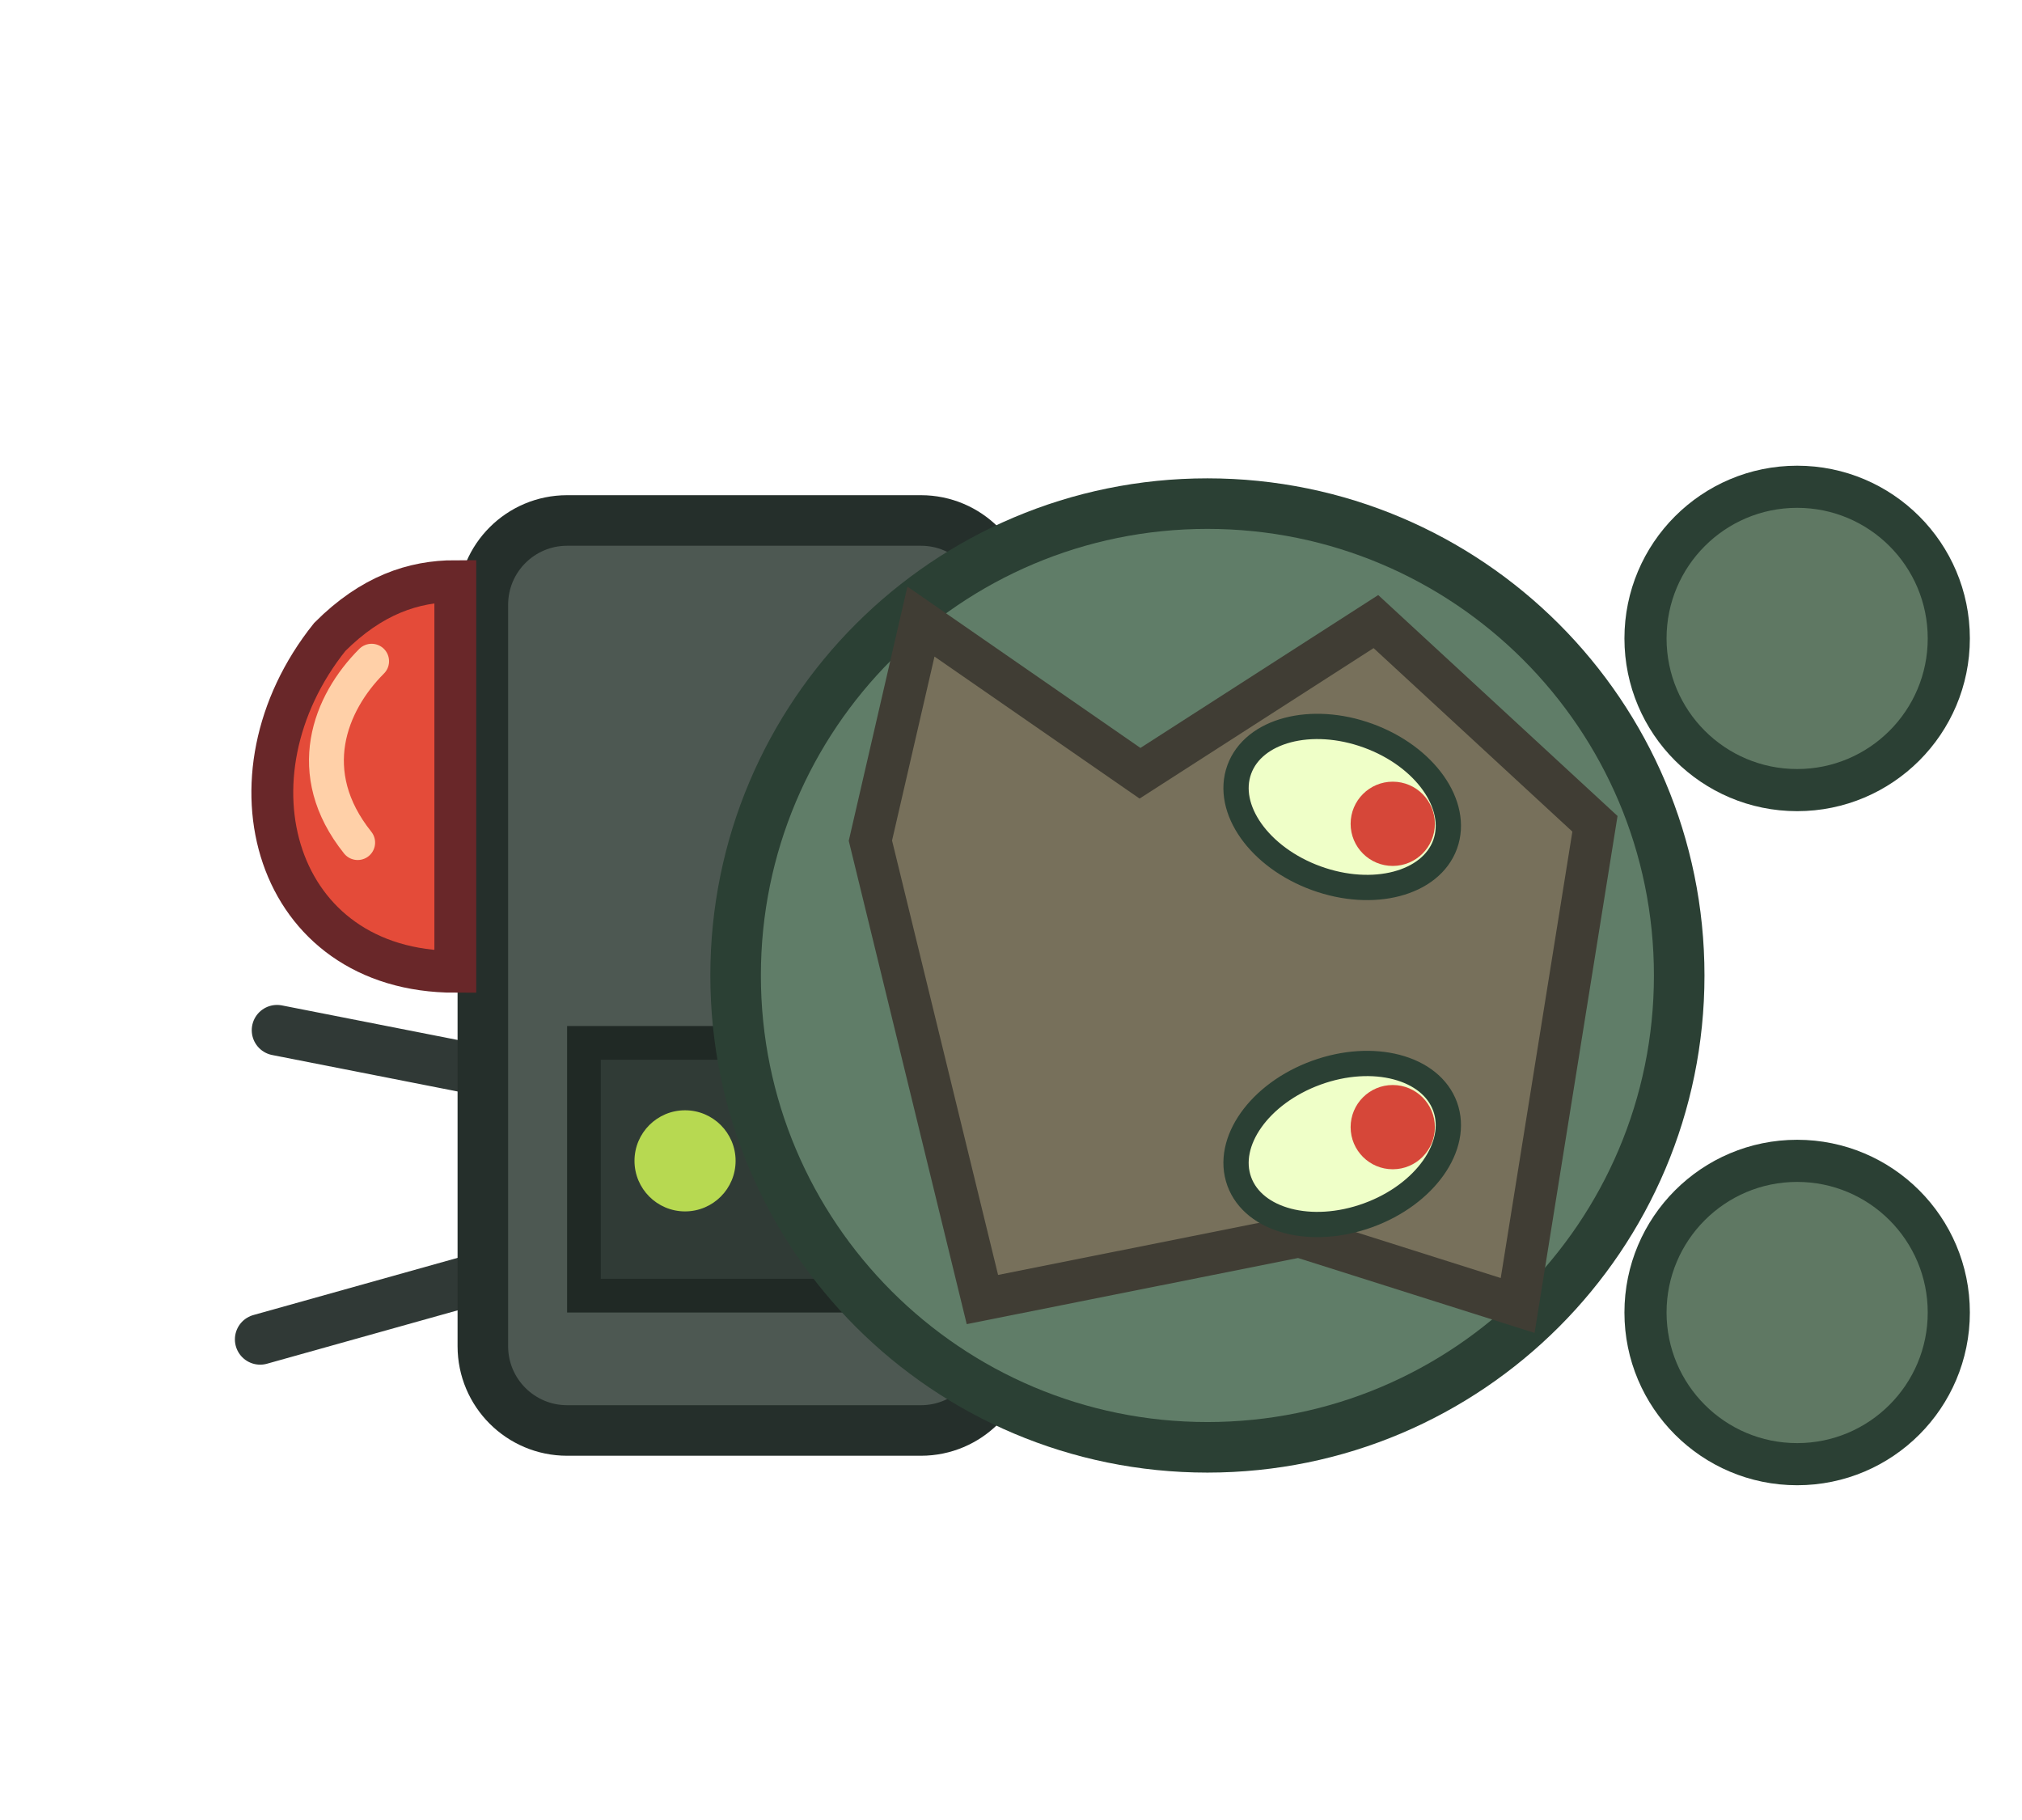
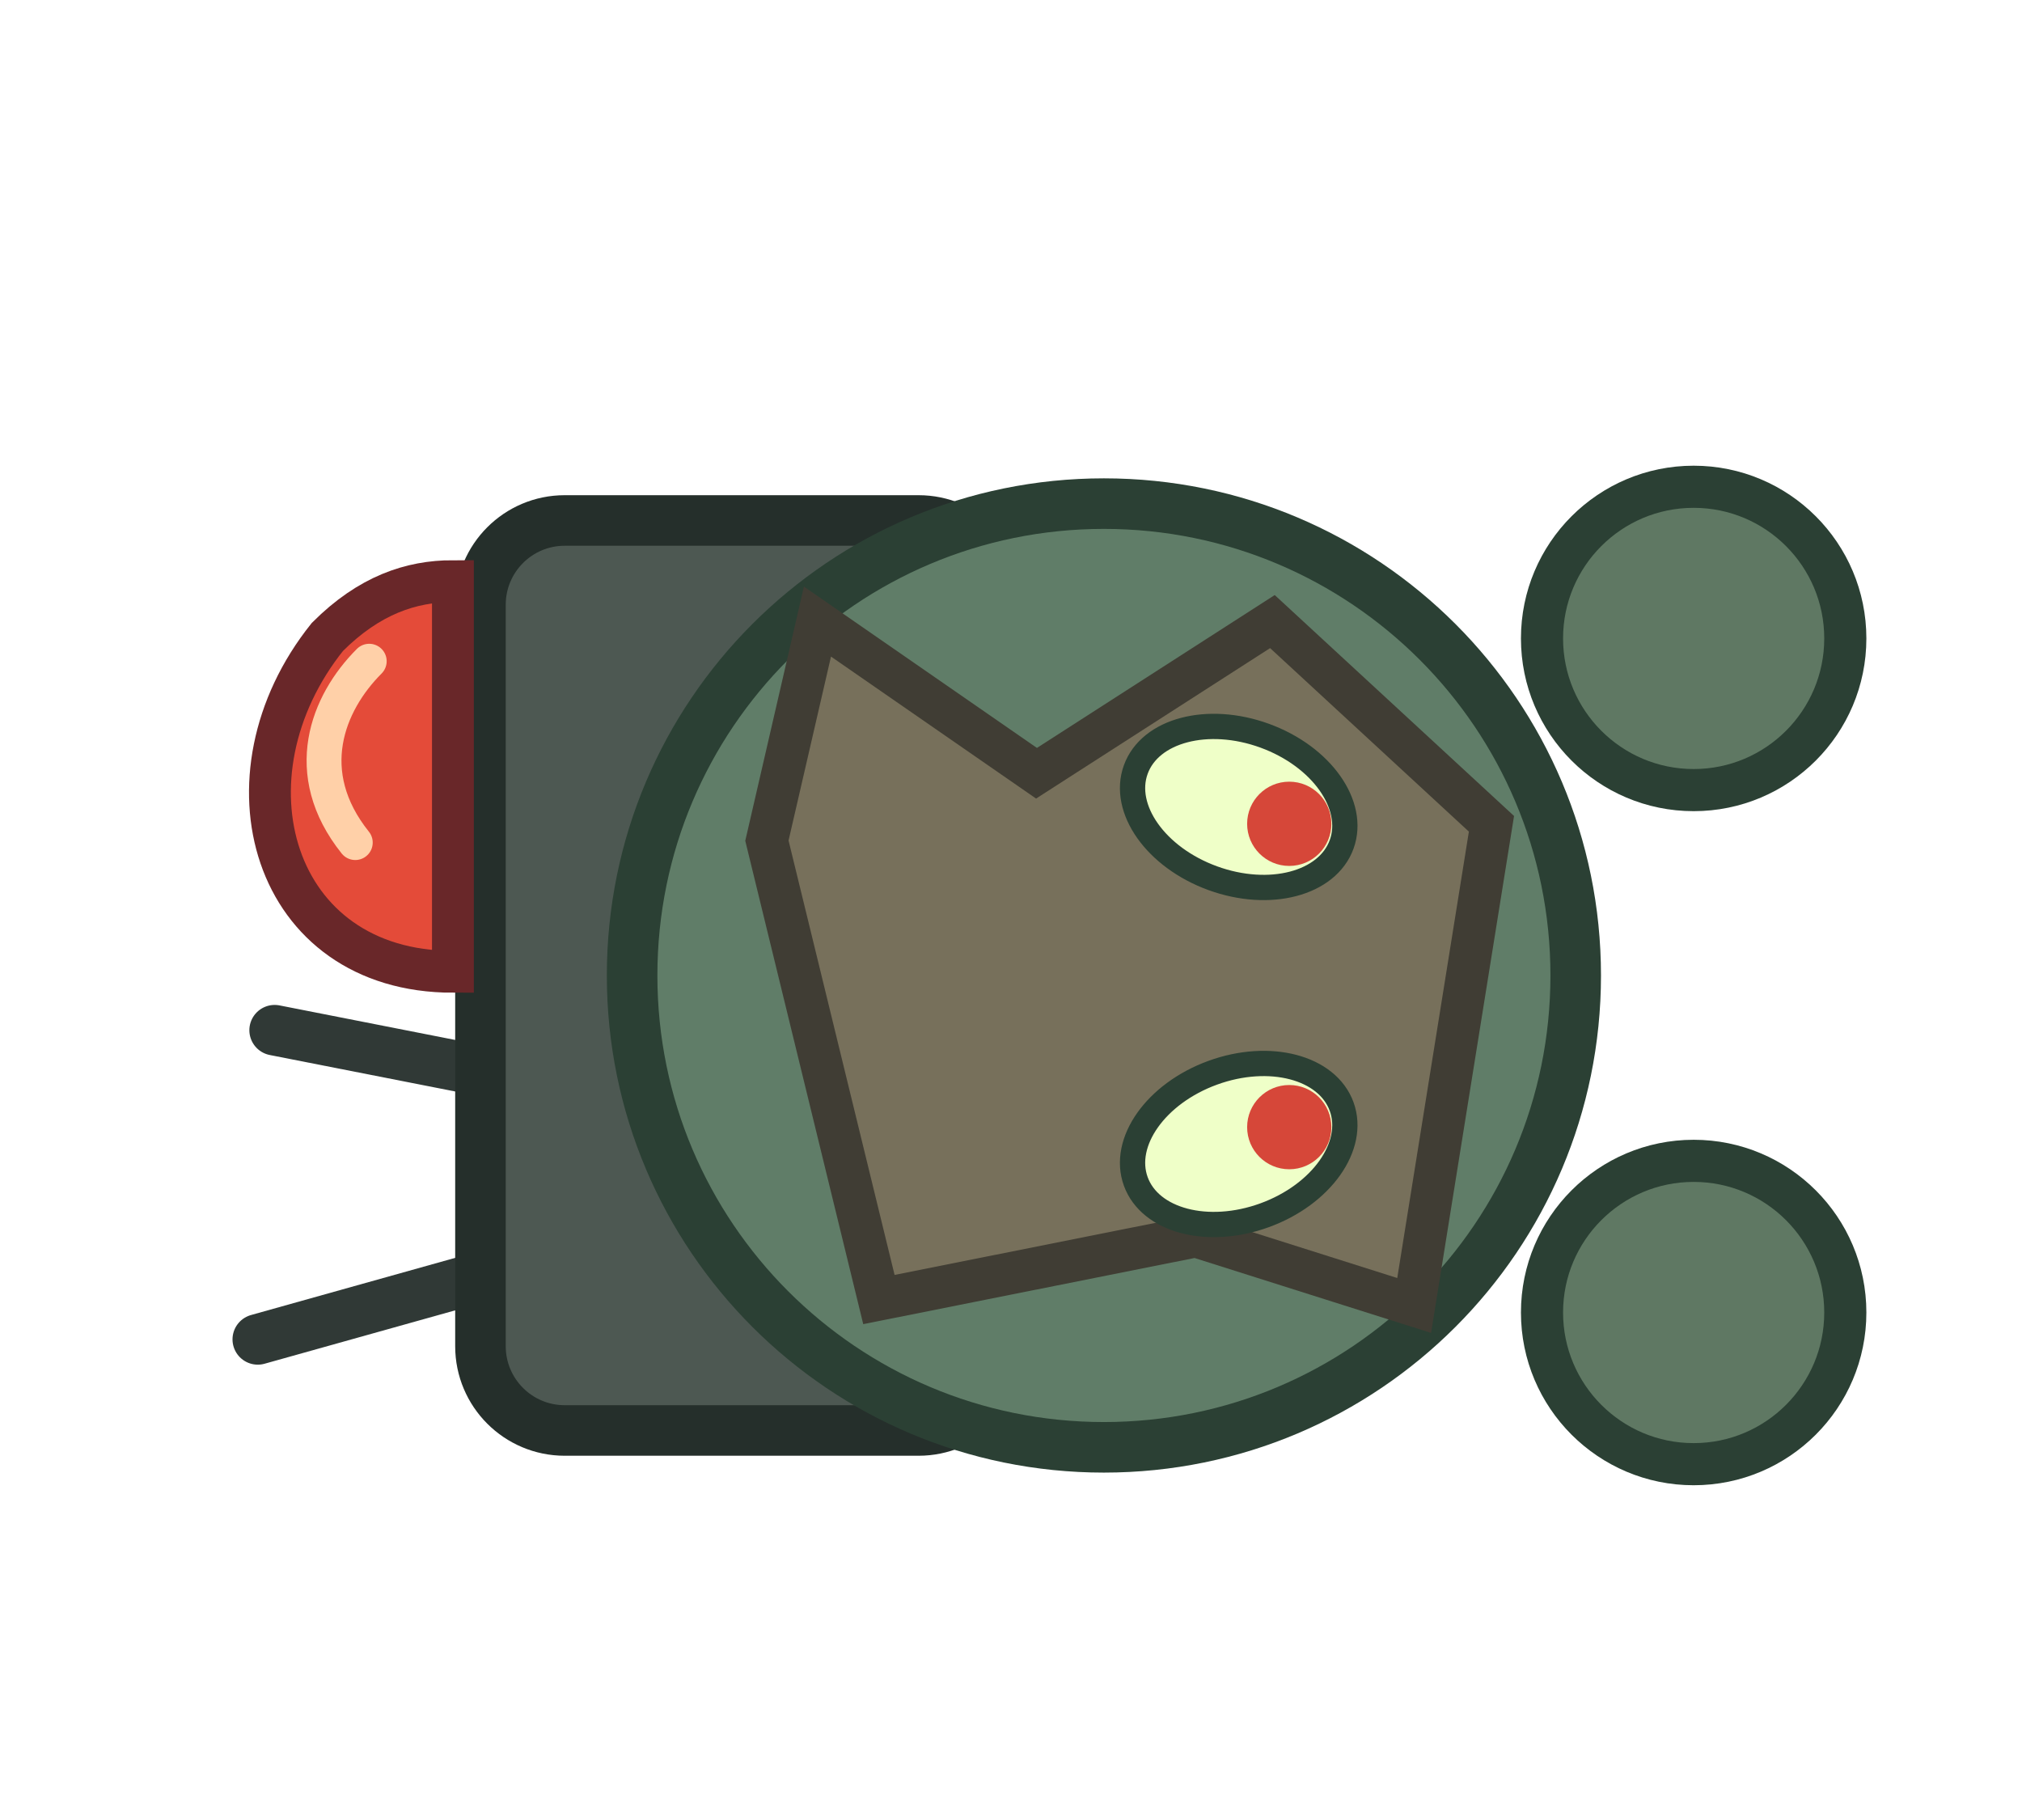
<svg xmlns="http://www.w3.org/2000/svg" viewBox="-60 -54 120 108" role="img" aria-labelledby="title description" version="1.1" id="svg3">
  <defs id="ruin-siren-definitions">
    <linearGradient id="siren-lens-gradient" x1="0" y1="0" x2="1" y2="1">
      <stop offset="0" stop-color="#ffb07c" id="stop1" />
      <stop offset=".5" stop-color="#e44b39" id="stop2" />
      <stop offset="1" stop-color="#8b292a" id="stop3" />
    </linearGradient>
  </defs>
  <g id="ruin-siren-zombie">
-     <g id="radio-pack" transform="translate(11.65562,3.885208)">
-       <path id="antenna-one" d="m -31.215,14.595 -25,7 m 24,-13.825 -23,-4.522" stroke="#303936" stroke-width="3" stroke-linecap="round" />
-       <rect id="radio-case" x="-43" y="-27" width="31" height="54" rx="5" fill="#4d5852" stroke="#252f2b" stroke-width="3" />
-       <path id="radio-panel" d="m -37,4 h 19 v 15 h -19 z" fill="#303b36" stroke="#202925" stroke-width="2" />
-       <circle id="radio-dial" cx="-31" cy="11" r="3" fill="#b7d951" />
+     <g id="radio-pack" transform="translate(5.513823,3.885208)">
+       <path id="antenna-one" d="m -25.215,14.595 -25,7 m 24,-13.825 -23,-4.522" stroke="#303936" stroke-width="3" stroke-linecap="round" />
+       <rect id="radio-case" x="-37" y="-27" width="31" height="54" rx="5" fill="#4d5852" stroke="#252f2b" stroke-width="3" />
    </g>
-     <g id="hands" fill="#5f7863" stroke="#2b4034" stroke-width="2.5" transform="translate(11.65562,3.885208)">
+     <g id="hands" fill="#5f7863" stroke="#2b4034" stroke-width="2.5" transform="translate(5.513823,3.885208)">
      <circle id="switch-hand" cx="35" cy="-20" r="9" />
      <circle id="lower-hand" cx="35" cy="20" r="9" />
    </g>
-     <circle id="body" r="28" fill="#607d68" stroke="#2b4034" stroke-width="3" cx="11.656" cy="3.885" />
-     <path id="salvaged-vest" d="m -5.344,-17.115 13,9 14,-9 13,12 -4.587,28.583 -12.964,-4.106 -18.802,3.753 -6.647,-27.23 z" fill="#77705b" stroke="#403d34" stroke-width="2.5" />
-     <g id="emergency-siren" transform="matrix(0,-0.8278558,0.8278558,0,-6.003446,-11.33118)">
+     <circle id="body" r="28" fill="#607d68" stroke="#2b4034" stroke-width="3" cx="5.514" cy="3.885" />
+     <path id="salvaged-vest" d="m -11.486,-17.115 13,9 14,-9 13,12 -4.587,28.583 -12.964,-4.106 -18.802,3.753 -6.647,-27.23 z" fill="#77705b" stroke="#403d34" stroke-width="2.5" />
+     <g id="emergency-siren" transform="matrix(0,-0.8278558,0.8278558,0,-6.145247,-11.33118)">
      <path id="siren-lens" d="m -18.115,-32.584 c 0,-13 14,-17 24,-9 3,3 4,6 4,9 z" fill="#e44b39" stroke="#692729" stroke-width="3" />
      <path id="siren-highlight" d="m -8.855,-39.584 c 5,-4 10,-2 13,1" fill="none" stroke="#ffd0a8" stroke-width="2.5" stroke-linecap="round" />
    </g>
-     <g id="eyes" fill="#efffc8" stroke="#2b4034" stroke-width="1.5" transform="translate(11.65562,3.885208)">
+     <g id="eyes" fill="#efffc8" stroke="#2b4034" stroke-width="1.5" transform="translate(5.513823,3.885208)">
      <ellipse id="upper-eye" cx="8" cy="-10" rx="6.5" ry="4.5" transform="rotate(20,8,-10)" />
      <ellipse id="lower-eye" cx="8" cy="10" rx="6.5" ry="4.5" transform="rotate(-20,8,10)" />
    </g>
-     <g id="pupils" fill="#d64739" transform="translate(11.65562,3.885208)">
+     <g id="pupils" fill="#d64739" transform="translate(5.513823,3.885208)">
      <circle id="upper-pupil" cx="11" cy="-9" r="2.5" />
      <circle id="lower-pupil" cx="11" cy="9" r="2.5" />
    </g>
-     <g id="broadcast-switch" transform="translate(11.65562,3.885208)" />
+     <g id="broadcast-switch" transform="translate(5.513823,3.885208)" />
  </g>
</svg>
